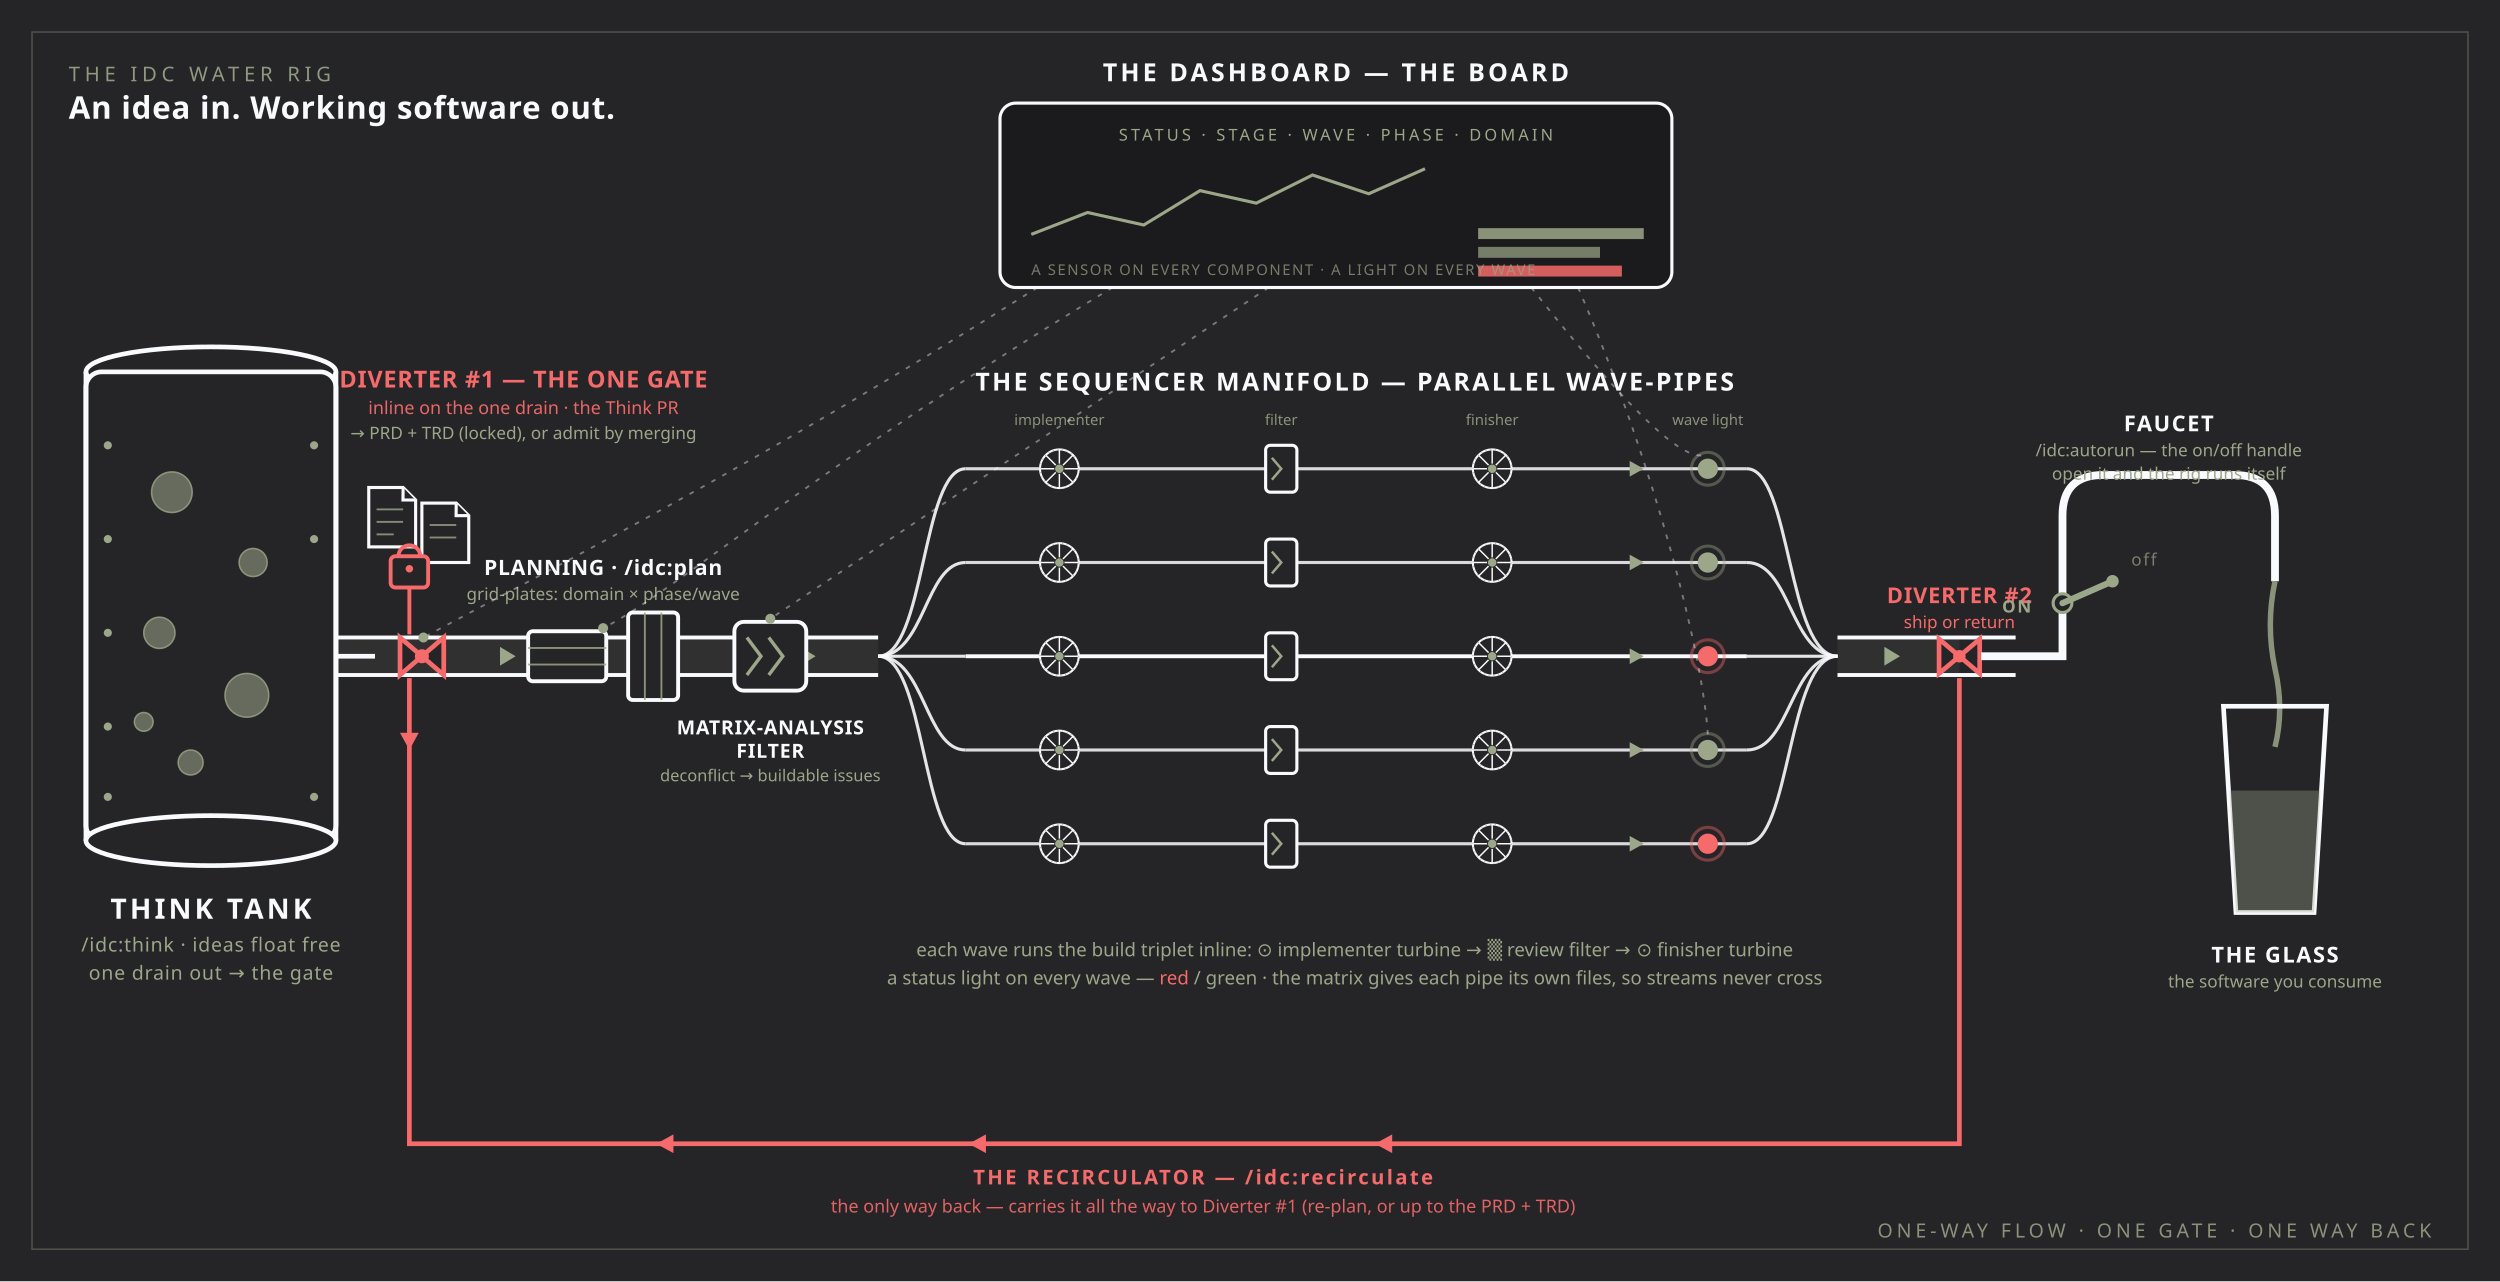
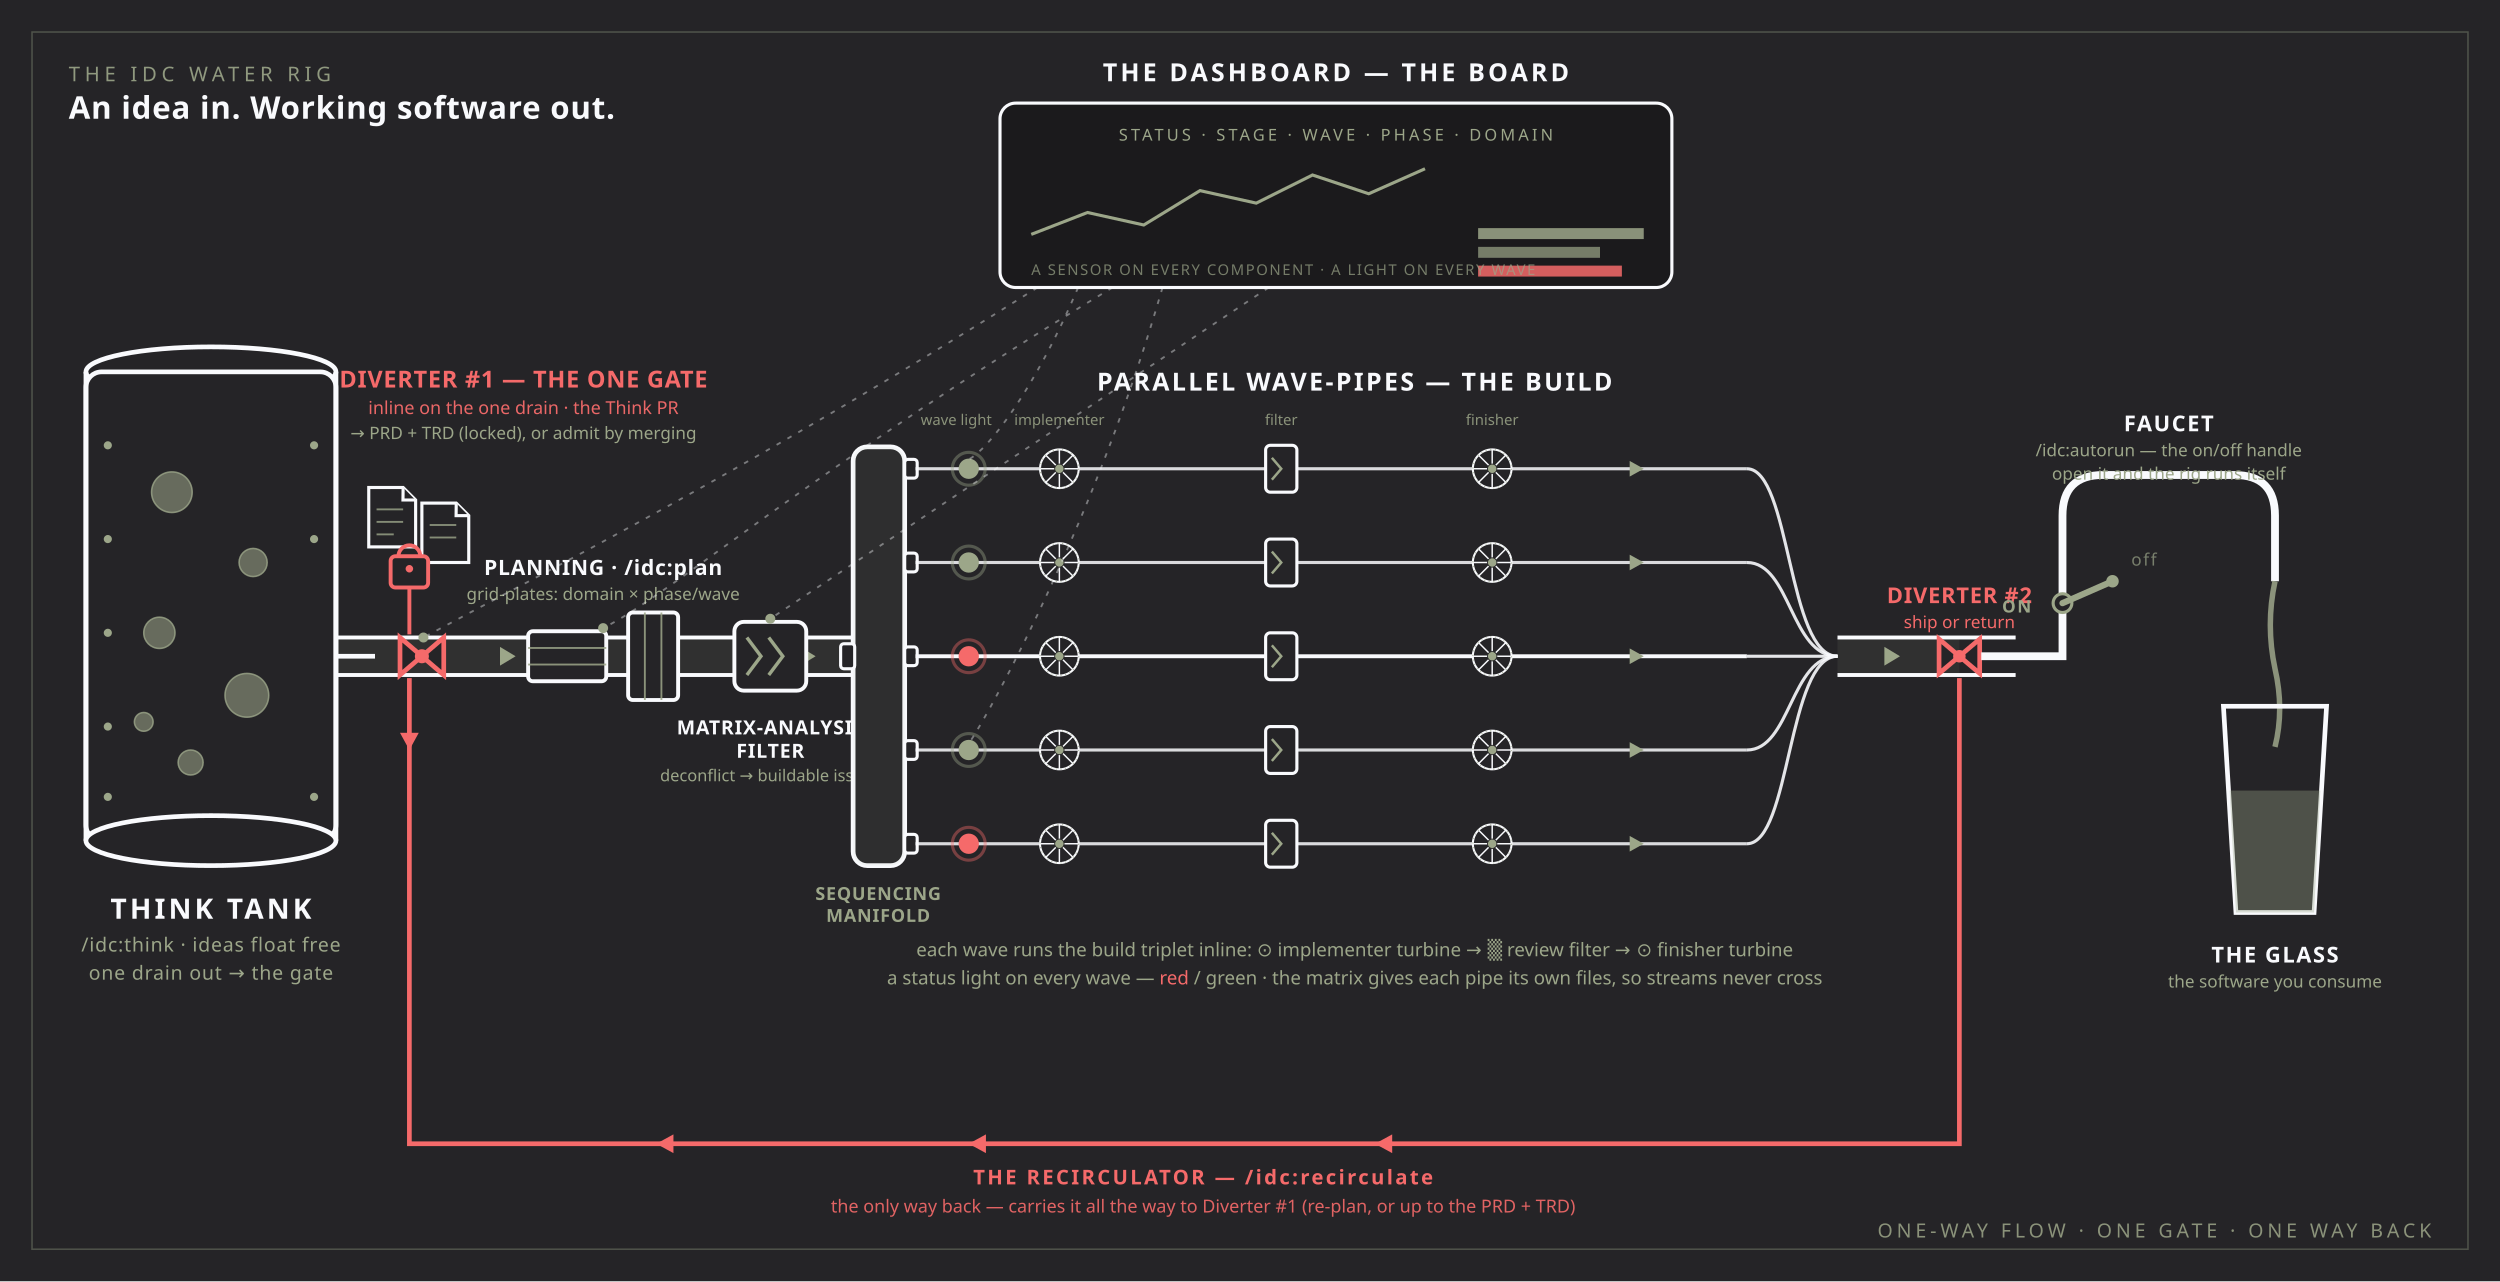
<svg xmlns="http://www.w3.org/2000/svg" width="1600" height="820" viewBox="0 0 1600 820" role="img" aria-label="The IDC water rig: ideas leave the Think Tank through ONE drain carrying an inline Diverter #1 — the one gate — which either holds the flow as the locked PRD + TRD (you authorize by merging the Think PR) or admits it down the pipe. Admitted work crosses two planning grid-plates (domain x phase/wave) and the matrix-analysis filter, then the sequencer manifold fans the single pipe into five parallel wave-pipes — each running the build triplet inline (implementer turbine, review filter, finisher turbine) with its own red/green status light — before the pipes reform and reach Diverter #2 (ship or return): clean water pours out the Autorun faucet (with its on/off handle) into the glass, while not-good work takes the Recirculator all the way back to Diverter #1. A dashboard reads a sensor on every component and the light on every wave.">
  <defs>
    <symbol id="turbine" viewBox="-40 -40 80 80">
      <circle r="33" fill="#252427" stroke="#F9FAFD" stroke-width="3.5" />
      <g stroke="#F9FAFD" stroke-width="2.5">
        <line x1="0" y1="-33" x2="0" y2="33" />
        <line x1="-33" y1="0" x2="33" y2="0" />
        <line x1="-23.3" y1="-23.3" x2="23.3" y2="23.3" />
        <line x1="-23.3" y1="23.3" x2="23.3" y2="-23.3" />
      </g>
      <circle r="8" fill="#9CA689" stroke="#252427" stroke-width="1.5" />
      <circle r="33" fill="none" stroke="#9CA689" stroke-width="2" stroke-dasharray="2 6" opacity="0.7" />
    </symbol>
    <clipPath id="frame">
      <rect x="0" y="0" width="1600" height="820" />
    </clipPath>
  </defs>
  <g clip-path="url(#frame)" font-family="Gill Sans, Gill Sans MT, Futura, Trebuchet MS, sans-serif">
    <rect width="1600" height="820" fill="#252427" />
    <rect x="20.5" y="20.5" width="1559" height="779" fill="none" stroke="#9CA689" stroke-opacity="0.35" stroke-width="1" />
    <text x="44" y="52" font-size="13" letter-spacing="3" fill="#9CA689" fill-opacity="0.9">THE IDC WATER RIG</text>
    <text x="44" y="76" font-size="20" font-weight="bold" letter-spacing="0.5" fill="#F9FAFD">An idea in. Working software out.</text>
    <text x="1556" y="792" text-anchor="end" font-size="12.5" letter-spacing="2.5" fill="#9CA689" fill-opacity="0.85">ONE-WAY FLOW · ONE GATE · ONE WAY BACK</text>
-     <rect x="213" y="408" width="349" height="24" fill="#9CA689" fill-opacity="0.10" />
-     <line x1="213" y1="408" x2="562" y2="408" stroke="#F9FAFD" stroke-width="2.5" />
-     <line x1="213" y1="432" x2="562" y2="432" stroke="#F9FAFD" stroke-width="2.5" />
+     <rect x="213" y="408" width="333" height="24" fill="#9CA689" fill-opacity="0.10" />
+     <line x1="213" y1="408" x2="546" y2="408" stroke="#F9FAFD" stroke-width="2.5" />
+     <line x1="213" y1="432" x2="546" y2="432" stroke="#F9FAFD" stroke-width="2.5" />
    <g fill="#9CA689">
      <path d="M330,420 l-10,-6 l0,12 z" />
      <path d="M522,420 l-10,-6 l0,12 z" />
    </g>
    <g>
      <ellipse cx="135" cy="238" rx="80" ry="16" fill="#252427" stroke="#F9FAFD" stroke-width="3" />
      <rect x="55" y="238" width="160" height="300" rx="10" fill="#252427" stroke="#F9FAFD" stroke-width="3" />
      <line x1="55" y1="238" x2="55" y2="538" stroke="#F9FAFD" stroke-width="3" />
      <line x1="215" y1="238" x2="215" y2="538" stroke="#F9FAFD" stroke-width="3" />
      <ellipse cx="135" cy="538" rx="80" ry="16" fill="#252427" stroke="#F9FAFD" stroke-width="3" />
      <g fill="#9CA689">
        <circle cx="69" cy="285" r="2.6" />
        <circle cx="69" cy="345" r="2.6" />
        <circle cx="69" cy="405" r="2.6" />
        <circle cx="69" cy="465" r="2.6" />
        <circle cx="69" cy="510" r="2.6" />
        <circle cx="201" cy="285" r="2.6" />
        <circle cx="201" cy="345" r="2.6" />
        <circle cx="201" cy="510" r="2.6" />
      </g>
      <g fill="#9CA689" fill-opacity="0.55" stroke="#9CA689" stroke-opacity="0.8">
        <circle cx="110" cy="315" r="13" />
        <circle cx="162" cy="360" r="9" />
        <circle cx="102" cy="405" r="10" />
        <circle cx="158" cy="445" r="14" />
        <circle cx="122" cy="488" r="8" />
        <circle cx="92" cy="462" r="6" />
      </g>
      <path d="M215,420 L240,420" stroke="#F9FAFD" stroke-width="3" />
    </g>
    <text x="135" y="588" text-anchor="middle" font-size="18" font-weight="bold" letter-spacing="2" fill="#F9FAFD">THINK TANK</text>
    <text x="135" y="609" text-anchor="middle" font-size="12.5" fill="#9CA689" letter-spacing="0.5">/idc:think · ideas float free</text>
    <text x="135" y="627" text-anchor="middle" font-size="12.5" fill="#9CA689" letter-spacing="0.5">one drain out → the gate</text>
    <line x1="262" y1="406" x2="262" y2="356" stroke="#F56A6A" stroke-width="2.5" />
    <g stroke="#F9FAFD" stroke-width="2" fill="#252427">
      <path d="M236,312 l22,0 l8,8 l0,30 l-30,0 z" />
      <path d="M258,312 l-0.1,8 l8,0" />
      <path d="M270,322 l22,0 l8,8 l0,30 l-30,0 z" />
      <path d="M292,322 l-0.1,8 l8,0" />
    </g>
    <g stroke="#9CA689" stroke-width="1.2" stroke-opacity="0.8">
      <line x1="241" y1="326" x2="258" y2="326" />
      <line x1="241" y1="334" x2="258" y2="334" />
      <line x1="241" y1="342" x2="252" y2="342" />
      <line x1="275" y1="336" x2="292" y2="336" />
      <line x1="275" y1="344" x2="292" y2="344" />
    </g>
    <path d="M255,356 a7,7 0 0 1 14,0" fill="none" stroke="#F56A6A" stroke-width="2.5" />
    <rect x="250" y="356" width="24" height="20" rx="3" fill="#252427" stroke="#F56A6A" stroke-width="2.5" />
    <circle cx="262" cy="364" r="2.4" fill="#F56A6A" />
    <g transform="translate(270,420)">
      <path d="M0,0 L-14,-12 L-14,12 z" fill="#252427" stroke="#F56A6A" stroke-width="3" />
      <path d="M0,0 L14,-12 L14,12 z" fill="#252427" stroke="#F56A6A" stroke-width="3" />
      <circle r="4.5" fill="#F56A6A" />
    </g>
    <text x="335" y="248" text-anchor="middle" font-size="15" font-weight="bold" letter-spacing="0.5" fill="#F56A6A">DIVERTER #1 — THE ONE GATE</text>
    <text x="335" y="265" text-anchor="middle" font-size="11.5" fill="#F56A6A" fill-opacity="0.95">inline on the one drain · the Think PR</text>
    <text x="335" y="281" text-anchor="middle" font-size="11" fill="#9CA689">→ PRD + TRD (locked), or admit by merging</text>
    <rect x="338" y="404" width="50" height="32" rx="3" fill="#252427" stroke="#F9FAFD" stroke-width="2.5" />
    <g stroke="#9CA689" stroke-width="1.2" stroke-opacity="0.85">
      <line x1="338" y1="414.7" x2="388" y2="414.7" />
      <line x1="338" y1="425.3" x2="388" y2="425.3" />
    </g>
    <rect x="402" y="392" width="32" height="56" rx="3" fill="#252427" stroke="#F9FAFD" stroke-width="2.5" />
    <g stroke="#9CA689" stroke-width="1.2" stroke-opacity="0.85">
      <line x1="412.7" y1="392" x2="412.7" y2="448" />
      <line x1="423.3" y1="392" x2="423.3" y2="448" />
    </g>
    <text x="386" y="368" text-anchor="middle" font-size="13.5" font-weight="bold" letter-spacing="0.5" fill="#F9FAFD">PLANNING · /idc:plan</text>
    <text x="386" y="384" text-anchor="middle" font-size="11" fill="#9CA689">grid-plates: domain × phase/wave</text>
    <rect x="470" y="398" width="46" height="44" rx="6" fill="#252427" stroke="#F9FAFD" stroke-width="2.5" />
    <g fill="none" stroke="#9CA689" stroke-width="2.2">
      <path d="M478,408 l9,12 l-9,12" />
      <path d="M492,408 l9,12 l-9,12" />
    </g>
    <text x="493" y="470" text-anchor="middle" font-size="12.5" font-weight="bold" letter-spacing="0.5" fill="#F9FAFD">MATRIX-ANALYSIS</text>
    <text x="493" y="485" text-anchor="middle" font-size="12.5" font-weight="bold" letter-spacing="0.5" fill="#F9FAFD">FILTER</text>
    <text x="493" y="500" text-anchor="middle" font-size="10.5" fill="#9CA689">deconflict → buildable issues</text>
-     <text x="867" y="250" text-anchor="middle" font-size="16" font-weight="bold" letter-spacing="1.5" fill="#F9FAFD">THE SEQUENCER MANIFOLD — PARALLEL WAVE-PIPES</text>
+     <text x="867" y="250" text-anchor="middle" font-size="16" font-weight="bold" letter-spacing="1.5" fill="#F9FAFD">PARALLEL WAVE-PIPES — THE BUILD</text>
    <text x="867" y="612" text-anchor="middle" font-size="12" fill="#9CA689">each wave runs the build triplet inline:  ⊙ implementer turbine  →  ▒ review filter  →  ⊙ finisher turbine</text>
    <text x="867" y="630" text-anchor="middle" font-size="12" fill="#9CA689">a status light on every wave — <tspan fill="#F56A6A">red</tspan> / <tspan fill="#9CA689">green</tspan> · the matrix gives each pipe its own files, so streams never cross</text>
-     <g fill="none" stroke="#F9FAFD" stroke-width="2" stroke-opacity="0.9">
-       <path d="M562,420 C592,420 590,300 618,300" />
-       <path d="M562,420 C592,420 592,360 618,360" />
-       <path d="M562,420 L618,420" />
-       <path d="M562,420 C592,420 592,480 618,480" />
-       <path d="M562,420 C592,420 590,540 618,540" />
-     </g>
+     <rect x="546" y="286" width="33" height="268" rx="9" fill="#252427" stroke="#F9FAFD" stroke-width="3" />
+     <rect x="546" y="286" width="33" height="268" rx="9" fill="#9CA689" fill-opacity="0.08" stroke="none" />
+     <rect x="538" y="412" width="9" height="16" rx="2" fill="#252427" stroke="#F9FAFD" stroke-width="2" />
+     <g stroke="#F9FAFD" stroke-width="2" fill="#252427">
+       <rect x="579" y="294" width="8" height="12" rx="2" />
+       <rect x="579" y="354" width="8" height="12" rx="2" />
+       <rect x="579" y="414" width="8" height="12" rx="2" />
+       <rect x="579" y="474" width="8" height="12" rx="2" />
+       <rect x="579" y="534" width="8" height="12" rx="2" />
+     </g>
+     <text x="562" y="576" text-anchor="middle" font-size="11.5" font-weight="bold" letter-spacing="0.5" fill="#9CA689">SEQUENCING</text>
+     <text x="562" y="590" text-anchor="middle" font-size="11.5" font-weight="bold" letter-spacing="0.5" fill="#9CA689">MANIFOLD</text>
    <g fill="none" stroke="#F9FAFD" stroke-width="2" stroke-opacity="0.9">
      <path d="M1118,300 C1146,300 1144,420 1176,420" />
      <path d="M1118,360 C1146,360 1146,420 1176,420" />
      <path d="M1118,420 L1176,420" />
      <path d="M1118,480 C1146,480 1146,420 1176,420" />
      <path d="M1118,540 C1146,540 1144,420 1176,420" />
    </g>
-     <line x1="618" y1="300" x2="1118" y2="300" stroke="#F9FAFD" stroke-width="2" stroke-opacity="0.85" />
+     <line x1="586" y1="300" x2="1118" y2="300" stroke="#F9FAFD" stroke-width="2" stroke-opacity="0.85" />
    <use href="#turbine" x="663" y="285" width="30" height="30" />
    <rect x="810" y="285" width="20" height="30" rx="3" fill="#252427" stroke="#F9FAFD" stroke-width="2" />
    <path d="M814,293 l6,7 l-6,7" fill="none" stroke="#9CA689" stroke-width="1.6" />
    <use href="#turbine" x="940" y="285" width="30" height="30" />
    <path d="M1052,300 l-9,-5 l0,10 z" fill="#9CA689" />
-     <circle cx="1093" cy="300" r="6.5" fill="#9CA689" />
-     <circle cx="1093" cy="300" r="10.5" fill="none" stroke="#9CA689" stroke-opacity="0.4" stroke-width="2" />
-     <line x1="618" y1="360" x2="1118" y2="360" stroke="#F9FAFD" stroke-width="2" stroke-opacity="0.85" />
+     <circle cx="620" cy="300" r="6.5" fill="#9CA689" />
+     <circle cx="620" cy="300" r="10.5" fill="none" stroke="#9CA689" stroke-opacity="0.4" stroke-width="2" />
+     <line x1="586" y1="360" x2="1118" y2="360" stroke="#F9FAFD" stroke-width="2" stroke-opacity="0.85" />
    <use href="#turbine" x="663" y="345" width="30" height="30" />
    <rect x="810" y="345" width="20" height="30" rx="3" fill="#252427" stroke="#F9FAFD" stroke-width="2" />
    <path d="M814,353 l6,7 l-6,7" fill="none" stroke="#9CA689" stroke-width="1.6" />
    <use href="#turbine" x="940" y="345" width="30" height="30" />
    <path d="M1052,360 l-9,-5 l0,10 z" fill="#9CA689" />
-     <circle cx="1093" cy="360" r="6.5" fill="#9CA689" />
-     <circle cx="1093" cy="360" r="10.5" fill="none" stroke="#9CA689" stroke-opacity="0.4" stroke-width="2" />
-     <line x1="618" y1="420" x2="1118" y2="420" stroke="#F9FAFD" stroke-width="2.5" />
+     <circle cx="620" cy="360" r="6.5" fill="#9CA689" />
+     <circle cx="620" cy="360" r="10.5" fill="none" stroke="#9CA689" stroke-opacity="0.4" stroke-width="2" />
+     <line x1="586" y1="420" x2="1118" y2="420" stroke="#F9FAFD" stroke-width="2.5" />
    <use href="#turbine" x="663" y="405" width="30" height="30" />
    <rect x="810" y="405" width="20" height="30" rx="3" fill="#252427" stroke="#F9FAFD" stroke-width="2" />
    <path d="M814,413 l6,7 l-6,7" fill="none" stroke="#9CA689" stroke-width="1.6" />
    <use href="#turbine" x="940" y="405" width="30" height="30" />
    <path d="M1052,420 l-9,-5 l0,10 z" fill="#9CA689" />
-     <circle cx="1093" cy="420" r="6.5" fill="#F56A6A" />
-     <circle cx="1093" cy="420" r="10.5" fill="none" stroke="#F56A6A" stroke-opacity="0.4" stroke-width="2" />
-     <line x1="618" y1="480" x2="1118" y2="480" stroke="#F9FAFD" stroke-width="2" stroke-opacity="0.85" />
+     <circle cx="620" cy="420" r="6.5" fill="#F56A6A" />
+     <circle cx="620" cy="420" r="10.5" fill="none" stroke="#F56A6A" stroke-opacity="0.4" stroke-width="2" />
+     <line x1="586" y1="480" x2="1118" y2="480" stroke="#F9FAFD" stroke-width="2" stroke-opacity="0.85" />
    <use href="#turbine" x="663" y="465" width="30" height="30" />
    <rect x="810" y="465" width="20" height="30" rx="3" fill="#252427" stroke="#F9FAFD" stroke-width="2" />
    <path d="M814,473 l6,7 l-6,7" fill="none" stroke="#9CA689" stroke-width="1.6" />
    <use href="#turbine" x="940" y="465" width="30" height="30" />
    <path d="M1052,480 l-9,-5 l0,10 z" fill="#9CA689" />
-     <circle cx="1093" cy="480" r="6.5" fill="#9CA689" />
-     <circle cx="1093" cy="480" r="10.5" fill="none" stroke="#9CA689" stroke-opacity="0.4" stroke-width="2" />
-     <line x1="618" y1="540" x2="1118" y2="540" stroke="#F9FAFD" stroke-width="2" stroke-opacity="0.85" />
+     <circle cx="620" cy="480" r="6.5" fill="#9CA689" />
+     <circle cx="620" cy="480" r="10.5" fill="none" stroke="#9CA689" stroke-opacity="0.4" stroke-width="2" />
+     <line x1="586" y1="540" x2="1118" y2="540" stroke="#F9FAFD" stroke-width="2" stroke-opacity="0.85" />
    <use href="#turbine" x="663" y="525" width="30" height="30" />
    <rect x="810" y="525" width="20" height="30" rx="3" fill="#252427" stroke="#F9FAFD" stroke-width="2" />
    <path d="M814,533 l6,7 l-6,7" fill="none" stroke="#9CA689" stroke-width="1.6" />
    <use href="#turbine" x="940" y="525" width="30" height="30" />
    <path d="M1052,540 l-9,-5 l0,10 z" fill="#9CA689" />
-     <circle cx="1093" cy="540" r="6.5" fill="#F56A6A" />
-     <circle cx="1093" cy="540" r="10.5" fill="none" stroke="#F56A6A" stroke-opacity="0.4" stroke-width="2" />
+     <circle cx="620" cy="540" r="6.5" fill="#F56A6A" />
+     <circle cx="620" cy="540" r="10.5" fill="none" stroke="#F56A6A" stroke-opacity="0.4" stroke-width="2" />
    <text x="678" y="272" text-anchor="middle" font-size="9.5" fill="#9CA689" fill-opacity="0.85">implementer</text>
    <text x="820" y="272" text-anchor="middle" font-size="9.5" fill="#9CA689" fill-opacity="0.85">filter</text>
    <text x="955" y="272" text-anchor="middle" font-size="9.5" fill="#9CA689" fill-opacity="0.85">finisher</text>
-     <text x="1093" y="272" text-anchor="middle" font-size="9.5" fill="#9CA689" fill-opacity="0.85">wave light</text>
+     <text x="612" y="272" text-anchor="middle" font-size="9.5" fill="#9CA689" fill-opacity="0.85">wave light</text>
    <rect x="1176" y="408" width="78" height="24" fill="#9CA689" fill-opacity="0.10" />
    <line x1="1176" y1="408" x2="1290" y2="408" stroke="#F9FAFD" stroke-width="2.5" />
    <line x1="1176" y1="432" x2="1290" y2="432" stroke="#F9FAFD" stroke-width="2.5" />
    <path d="M1216,420 l-10,-6 l0,12 z" fill="#9CA689" />
    <g transform="translate(1254,420)">
      <path d="M0,0 L-13,-11 L-13,11 z" fill="#252427" stroke="#F56A6A" stroke-width="3" />
      <path d="M0,0 L13,-11 L13,11 z" fill="#252427" stroke="#F56A6A" stroke-width="3" />
      <circle r="4" fill="#F56A6A" />
    </g>
    <text x="1254" y="386" text-anchor="middle" font-size="14" font-weight="bold" letter-spacing="0.5" fill="#F56A6A">DIVERTER #2</text>
    <text x="1254" y="402" text-anchor="middle" font-size="11" fill="#F56A6A">ship or return</text>
    <path d="M1268,420 L1320,420 L1320,330 Q1320,304 1346,304 L1430,304 Q1456,304 1456,330 L1456,372" fill="none" stroke="#F9FAFD" stroke-width="5" />
    <g>
      <circle cx="1320" cy="386" r="6" fill="#252427" stroke="#9CA689" stroke-width="2" />
      <line x1="1320" y1="386" x2="1352" y2="372" stroke="#9CA689" stroke-width="4" stroke-linecap="round" />
      <circle cx="1352" cy="372" r="4" fill="#9CA689" />
    </g>
    <text x="1300" y="392" text-anchor="end" font-size="11" font-weight="bold" letter-spacing="1" fill="#9CA689">ON</text>
    <text x="1364" y="362" text-anchor="start" font-size="11" letter-spacing="1" fill="#9CA689" fill-opacity="0.7">off</text>
    <path d="M1456,372 q-6,28 0,56 q6,26 0,50" fill="none" stroke="#9CA689" stroke-width="3.5" opacity="0.85" />
    <path d="M1423,452 L1489,452 L1481,584 L1431,584 z" fill="none" stroke="#F9FAFD" stroke-width="3" />
    <path d="M1427,506 L1485,506 L1481,584 L1431,584 z" fill="#9CA689" fill-opacity="0.35" stroke="none" />
    <text x="1388" y="276" text-anchor="middle" font-size="14" font-weight="bold" letter-spacing="1" fill="#F9FAFD">FAUCET</text>
    <text x="1388" y="292" text-anchor="middle" font-size="11" fill="#9CA689">/idc:autorun — the on/off handle</text>
    <text x="1388" y="307" text-anchor="middle" font-size="11" fill="#9CA689">open it and the rig runs itself</text>
    <text x="1456" y="616" text-anchor="middle" font-size="14" font-weight="bold" letter-spacing="1" fill="#F9FAFD">THE GLASS</text>
    <text x="1456" y="632" text-anchor="middle" font-size="11" fill="#9CA689">the software you consume</text>
    <path d="M1254,434 L1254,732 L262,732 L262,434" fill="none" stroke="#F56A6A" stroke-width="3" />
    <g fill="#F56A6A">
      <path d="M880,732 l11,-6 l0,12 z" />
      <path d="M620,732 l11,-6 l0,12 z" />
      <path d="M420,732 l11,-6 l0,12 z" />
      <path d="M262,470 l-6,11 l12,0 z" transform="rotate(180 262 475)" />
    </g>
    <text x="770" y="758" text-anchor="middle" font-size="13" font-weight="bold" letter-spacing="1.5" fill="#F56A6A">THE RECIRCULATOR — /idc:recirculate</text>
    <text x="770" y="776" text-anchor="middle" font-size="11.5" fill="#F56A6A" fill-opacity="0.9">the only way back — carries it all the way to Diverter #1 (re-plan, or up to the PRD + TRD)</text>
    <text x="855" y="52" text-anchor="middle" font-size="16" font-weight="bold" letter-spacing="2" fill="#F9FAFD">THE DASHBOARD — THE BOARD</text>
    <rect x="640" y="66" width="430" height="118" rx="10" fill="#1b1a1c" stroke="#F9FAFD" stroke-width="2" />
    <text x="855" y="90" text-anchor="middle" font-size="10.5" letter-spacing="2" fill="#9CA689">STATUS · STAGE · WAVE · PHASE · DOMAIN</text>
    <polyline points="660,150 696,136 732,144 768,122 804,130 840,112 876,124 912,108" fill="none" stroke="#9CA689" stroke-width="2" />
    <g>
      <rect x="946" y="146" width="106" height="7" fill="#9CA689" opacity="0.85" />
      <rect x="946" y="158" width="78" height="7" fill="#9CA689" opacity="0.7" />
      <rect x="946" y="170" width="92" height="7" fill="#F56A6A" opacity="0.85" />
    </g>
    <text x="660" y="176" font-size="9.5" letter-spacing="1" fill="#9CA689" fill-opacity="0.7">A SENSOR ON EVERY COMPONENT · A LIGHT ON EVERY WAVE</text>
    <g stroke="#F9FAFD" stroke-opacity="0.4" stroke-width="1.2" stroke-dasharray="3 5" fill="none">
      <path d="M664,184 C480,300 360,360 271,408" />
      <path d="M712,184 C520,300 430,380 386,402" />
      <path d="M812,184 L493,396" />
-       <path d="M980,184 C1040,260 1080,300 1093,290" />
-       <path d="M1010,184 C1060,300 1090,420 1093,470" />
+       <path d="M690,184 C662,250 632,288 620,294" />
+       <path d="M744,184 C702,330 636,452 620,476" />
    </g>
    <g fill="#9CA689">
      <circle cx="271" cy="408" r="3.2" />
      <circle cx="386" cy="402" r="3.2" />
      <circle cx="493" cy="396" r="3.2" />
    </g>
  </g>
</svg>
